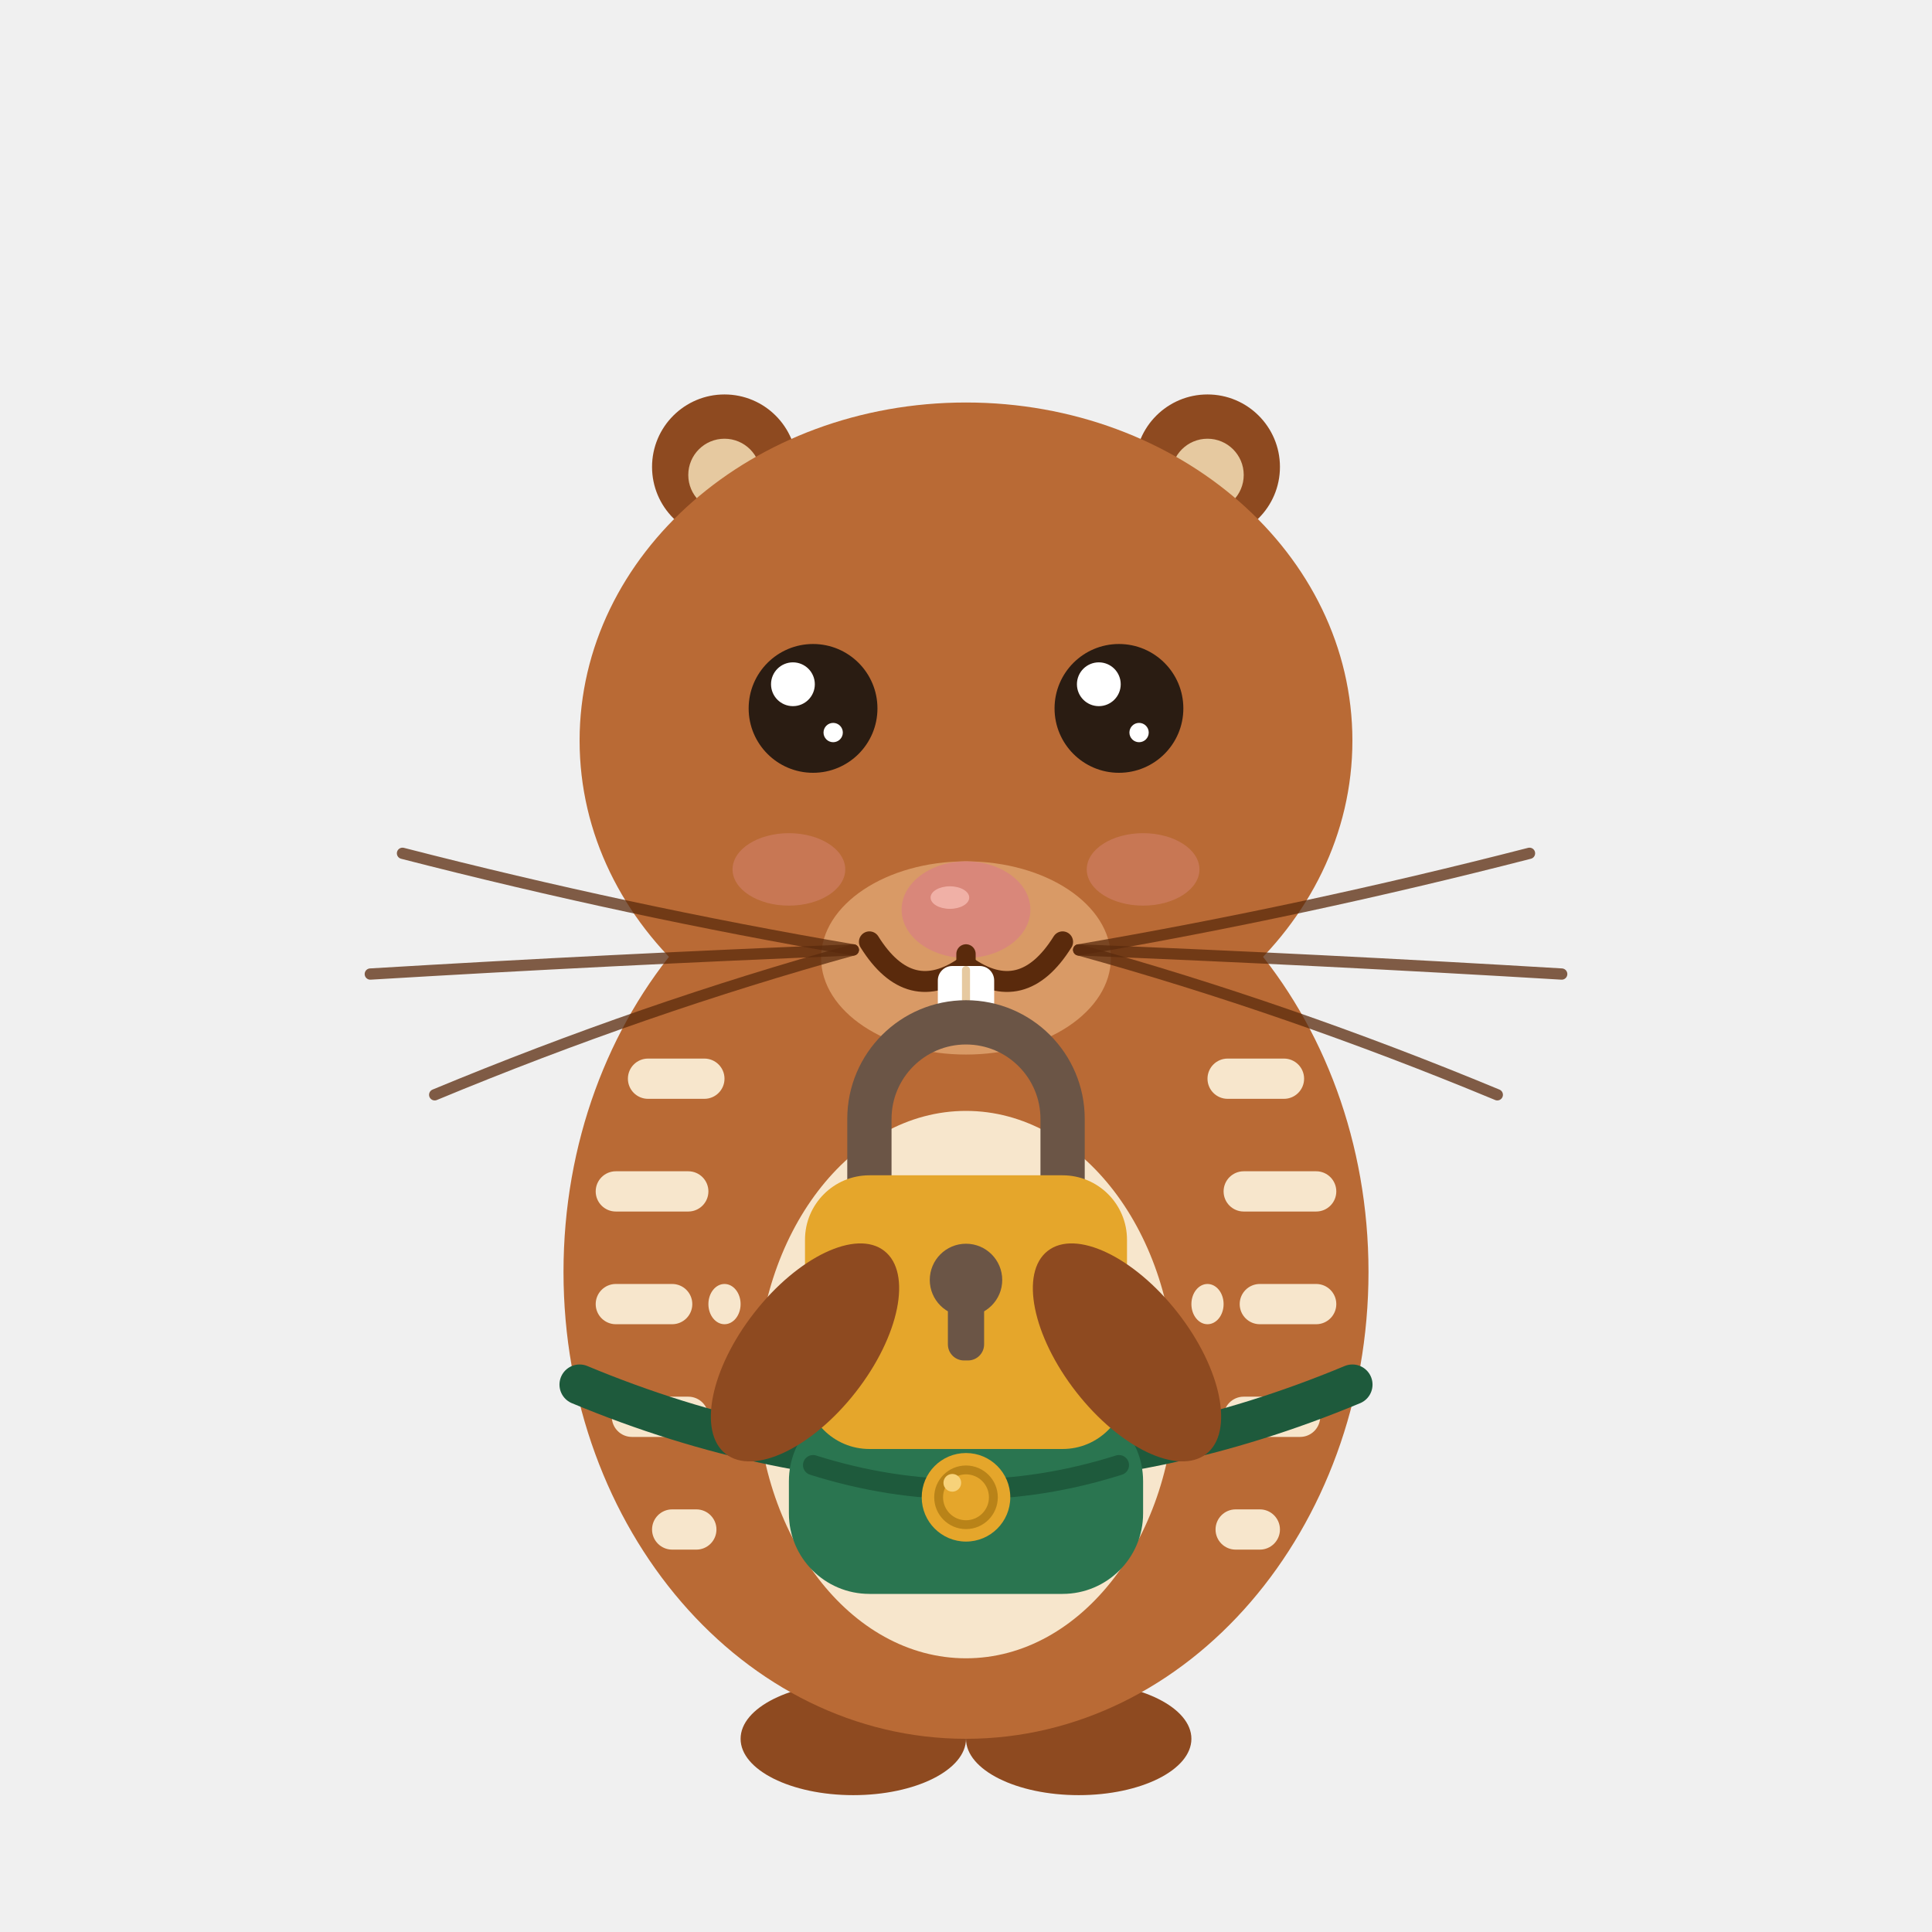
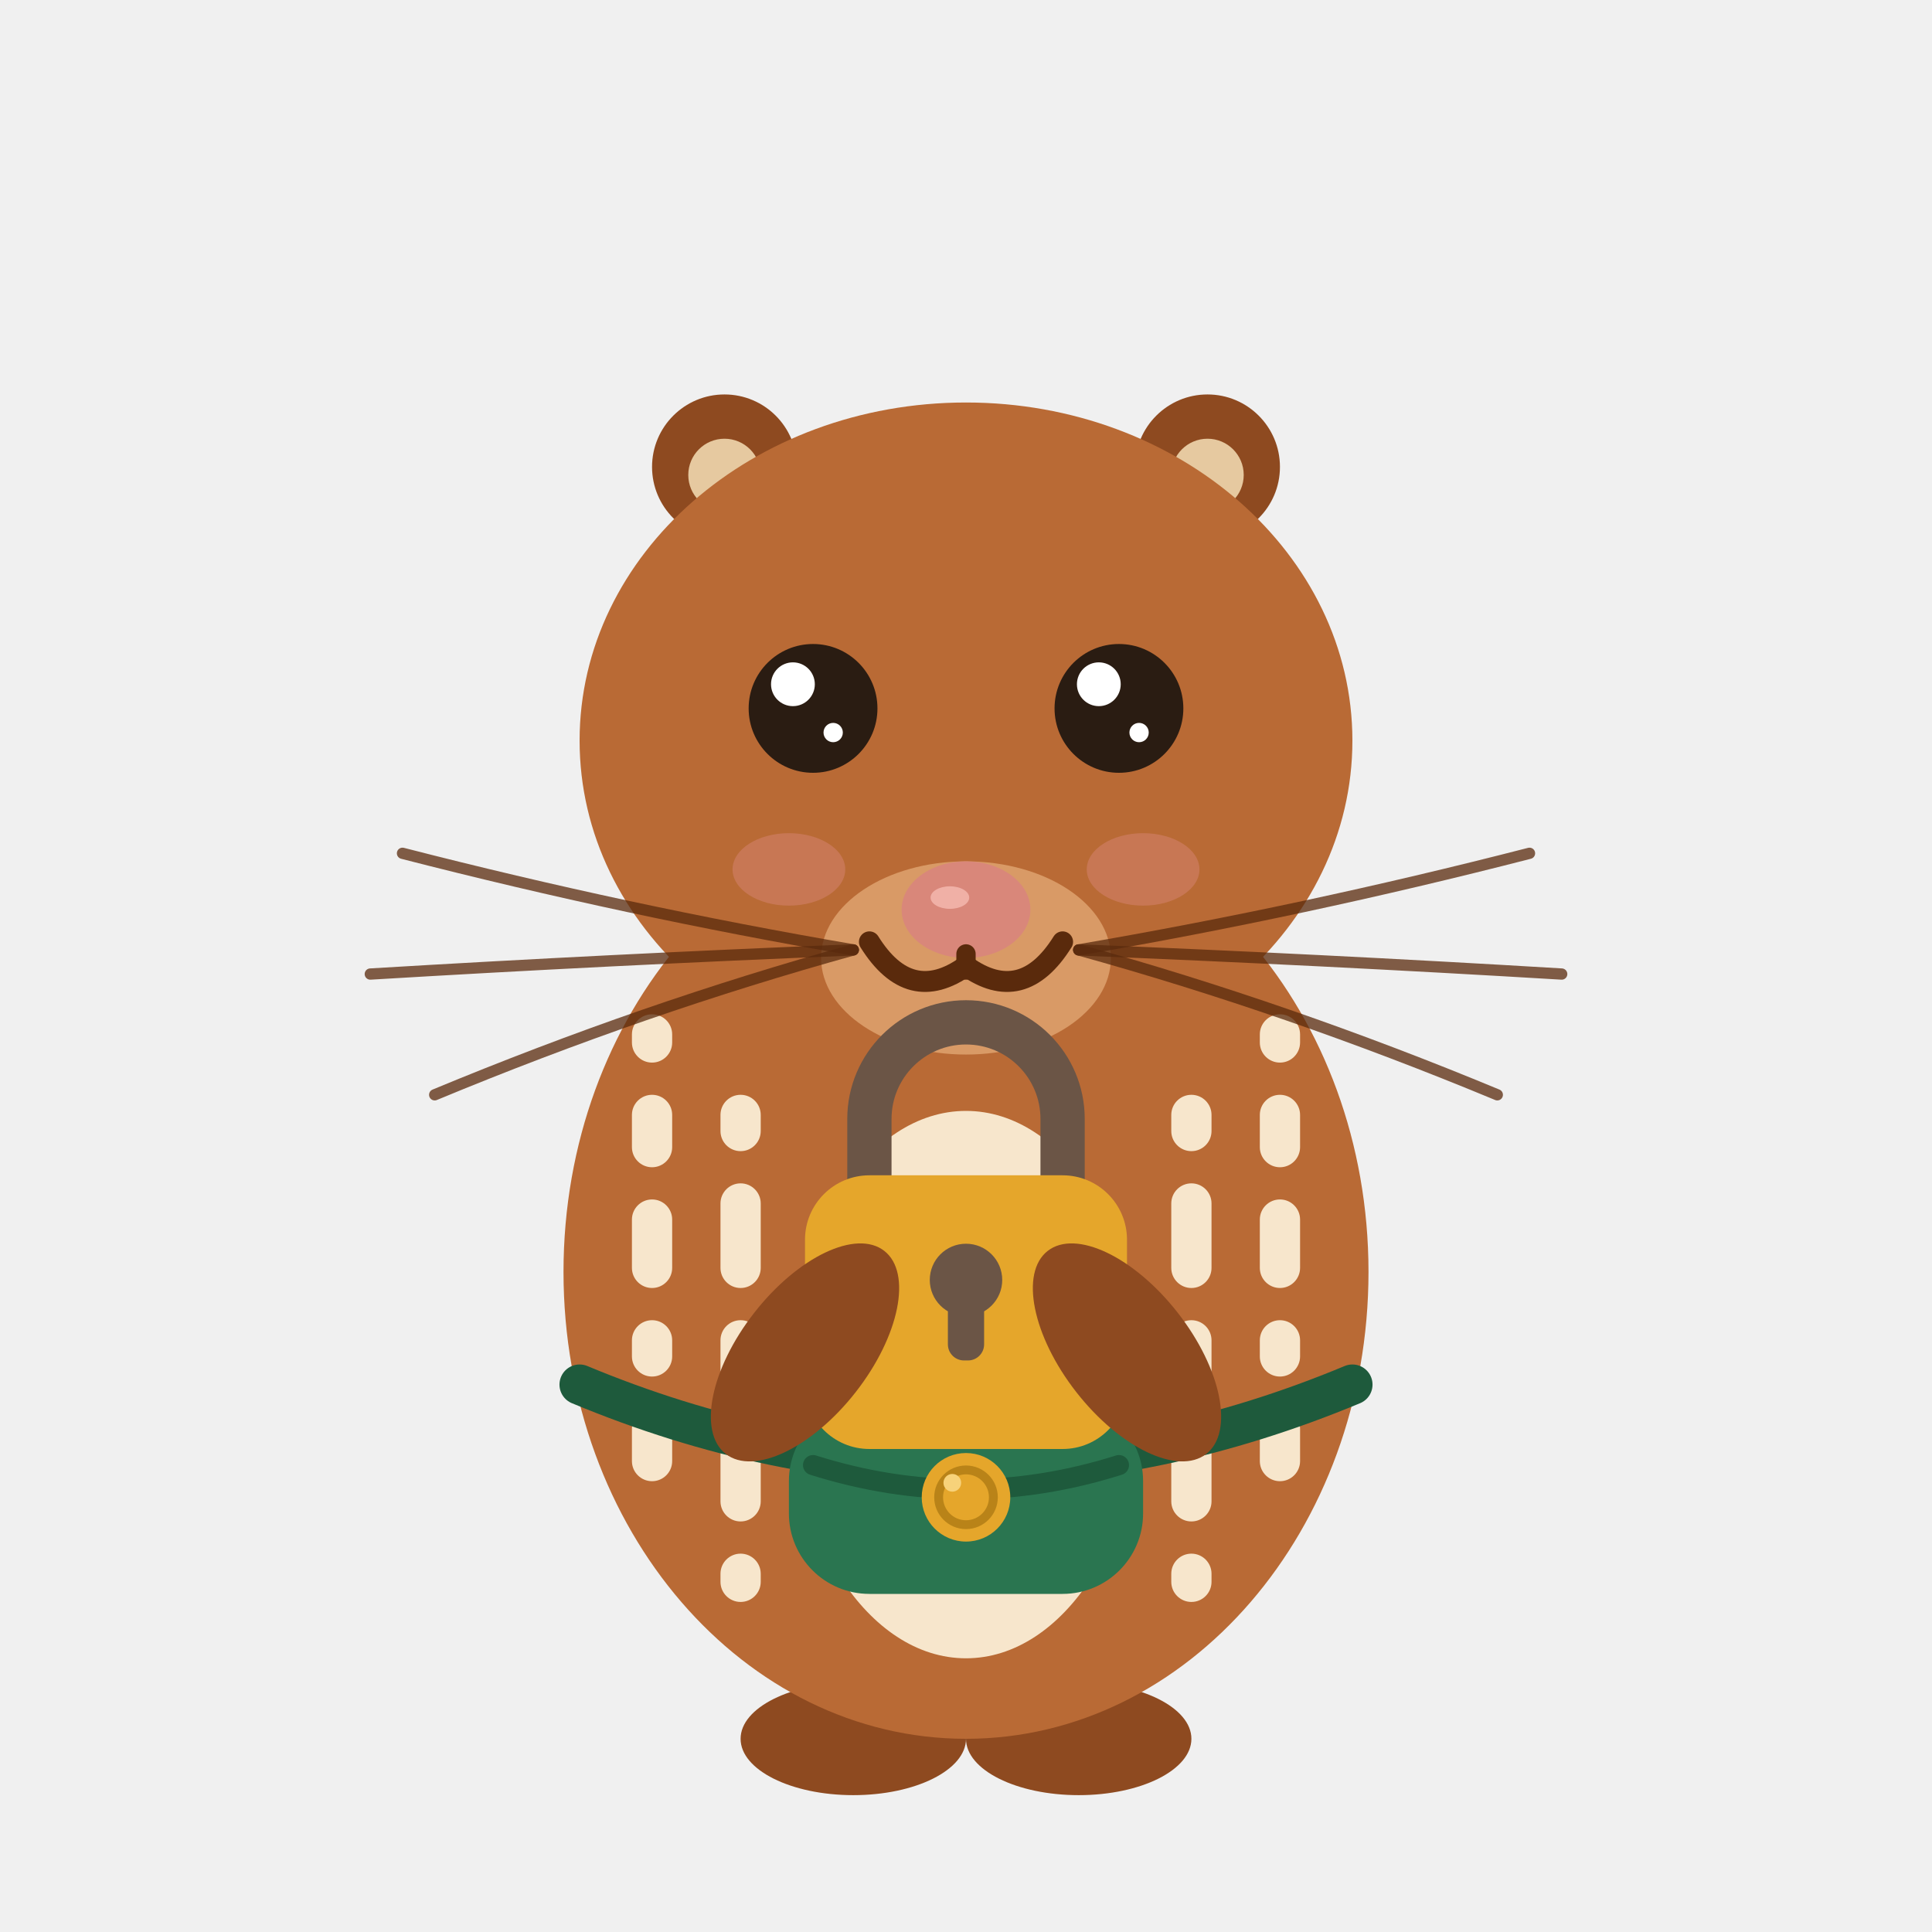
<svg xmlns="http://www.w3.org/2000/svg" viewBox="0 0 240 240" role="img" aria-labelledby="t">
  <ellipse cx="106" cy="216" rx="14" ry="7" fill="#8E4A20" />
  <ellipse cx="134" cy="216" rx="14" ry="7" fill="#8E4A20" />
  <circle cx="90" cy="58" r="9" fill="#8E4A20" />
  <circle cx="90" cy="59" r="4.5" fill="#E6C9A0" />
  <circle cx="150" cy="58" r="9" fill="#8E4A20" />
  <circle cx="150" cy="59" r="4.5" fill="#E6C9A0" />
  <ellipse cx="120" cy="158" rx="50" ry="58" fill="#B96A35" />
-   <rect x="78" y="131.5" width="12" height="5" rx="2.5" fill="#F7E6CC" />
-   <rect x="74" y="145.5" width="14" height="5" rx="2.5" fill="#F7E6CC" />
-   <rect x="74" y="159.5" width="12" height="5" rx="2.5" fill="#F7E6CC" />
-   <rect x="88" y="159.5" width="4" height="5" rx="2.5" fill="#F7E6CC" />
-   <rect x="76" y="173.5" width="12" height="5" rx="2.5" fill="#F7E6CC" />
-   <rect x="81" y="187.5" width="8" height="5" rx="2.5" fill="#F7E6CC" />
-   <rect x="150" y="131.5" width="12" height="5" rx="2.5" fill="#F7E6CC" />
-   <rect x="152" y="145.5" width="14" height="5" rx="2.5" fill="#F7E6CC" />
-   <rect x="154" y="159.5" width="12" height="5" rx="2.5" fill="#F7E6CC" />
-   <rect x="148" y="159.5" width="4" height="5" rx="2.5" fill="#F7E6CC" />
-   <rect x="152" y="173.5" width="12" height="5" rx="2.5" fill="#F7E6CC" />
-   <rect x="151" y="187.5" width="8" height="5" rx="2.5" fill="#F7E6CC" />
-   <ellipse cx="120" cy="172" rx="26" ry="34" fill="#F7E6CC" />
+   <rect x="78.5" y="126" width="5" height="6" rx="2.5" fill="#F7E6CC" />
+   <rect x="78.5" y="136" width="5" height="9" rx="2.5" fill="#F7E6CC" />
+   <rect x="78.5" y="149" width="5" height="11" rx="2.5" fill="#F7E6CC" />
+   <rect x="78.5" y="164" width="5" height="7" rx="2.5" fill="#F7E6CC" />
+   <rect x="78.5" y="175" width="5" height="9" rx="2.5" fill="#F7E6CC" />
+   <rect x="89.5" y="136" width="5" height="7" rx="2.5" fill="#F7E6CC" />
+   <rect x="89.5" y="147" width="5" height="13" rx="2.5" fill="#F7E6CC" />
+   <rect x="89.5" y="164" width="5" height="9" rx="2.5" fill="#F7E6CC" />
+   <rect x="89.5" y="177" width="5" height="12" rx="2.5" fill="#F7E6CC" />
+   <rect x="89.5" y="193" width="5" height="6" rx="2.5" fill="#F7E6CC" />
+   <rect x="156.5" y="126" width="5" height="6" rx="2.5" fill="#F7E6CC" />
+   <rect x="156.5" y="136" width="5" height="9" rx="2.5" fill="#F7E6CC" />
+   <rect x="156.5" y="149" width="5" height="11" rx="2.5" fill="#F7E6CC" />
+   <rect x="156.5" y="164" width="5" height="7" rx="2.5" fill="#F7E6CC" />
+   <rect x="156.5" y="175" width="5" height="9" rx="2.5" fill="#F7E6CC" />
+   <rect x="145.5" y="136" width="5" height="7" rx="2.5" fill="#F7E6CC" />
+   <rect x="145.5" y="147" width="5" height="13" rx="2.5" fill="#F7E6CC" />
+   <rect x="145.5" y="164" width="5" height="9" rx="2.5" fill="#F7E6CC" />
+   <rect x="145.5" y="177" width="5" height="12" rx="2.5" fill="#F7E6CC" />
+   <rect x="145.5" y="193" width="5" height="6" rx="2.5" fill="#F7E6CC" />
+   <ellipse cx="120" cy="172" rx="22" ry="34" fill="#F7E6CC" />
  <path d="M72 172 Q120 192 168 172" fill="none" stroke="#1E5A3C" stroke-width="5" stroke-linecap="round" stroke-linejoin="round" />
  <rect x="98" y="174" width="44" height="24" rx="10" fill="#2A7550" />
  <path d="M101 182 Q120 188 139 182" fill="none" stroke="#1E5A3C" stroke-width="2.5" stroke-linecap="round" stroke-linejoin="round" />
  <circle cx="120" cy="186" r="5.5" fill="#E5A62B" />
  <circle cx="120" cy="186" r="3.4" fill="none" stroke="#B98318" stroke-width="1.1" />
  <circle cx="118.3" cy="184.2" r="1.1" fill="#F7D27A" />
  <ellipse cx="120" cy="92" rx="48" ry="42" fill="#B96A35" />
  <ellipse cx="120" cy="114" rx="24" ry="20" fill="#B96A35" />
  <ellipse cx="120" cy="119" rx="18" ry="12" fill="#D99A66" />
  <ellipse cx="98" cy="108" rx="7" ry="4.5" fill="#D9877A" opacity="0.45" />
  <ellipse cx="142" cy="108" rx="7" ry="4.5" fill="#D9877A" opacity="0.45" />
  <circle cx="101" cy="88" r="8" fill="#2A1C12" />
  <circle cx="98.5" cy="85" r="2.72" fill="#FFFFFF" />
  <circle cx="103.5" cy="91" r="1.2" fill="#FFFFFF" />
  <circle cx="139" cy="88" r="8" fill="#2A1C12" />
  <circle cx="136.5" cy="85" r="2.72" fill="#FFFFFF" />
  <circle cx="141.5" cy="91" r="1.2" fill="#FFFFFF" />
  <path d="M106 118 Q78 113.2 50 106" fill="none" stroke="#5A2A0C" stroke-width="1.4" stroke-linecap="round" stroke-linejoin="round" opacity="0.75" />
  <path d="M106 118 Q76 119.2 46 121" fill="none" stroke="#5A2A0C" stroke-width="1.4" stroke-linecap="round" stroke-linejoin="round" opacity="0.75" />
  <path d="M106 118 Q80 125.2 54 136" fill="none" stroke="#5A2A0C" stroke-width="1.4" stroke-linecap="round" stroke-linejoin="round" opacity="0.75" />
  <path d="M134 118 Q162 113.2 190 106" fill="none" stroke="#5A2A0C" stroke-width="1.4" stroke-linecap="round" stroke-linejoin="round" opacity="0.75" />
  <path d="M134 118 Q164 119.2 194 121" fill="none" stroke="#5A2A0C" stroke-width="1.4" stroke-linecap="round" stroke-linejoin="round" opacity="0.75" />
  <path d="M134 118 Q160 125.2 186 136" fill="none" stroke="#5A2A0C" stroke-width="1.4" stroke-linecap="round" stroke-linejoin="round" opacity="0.75" />
  <ellipse cx="120" cy="113" rx="8" ry="6" fill="#D9877A" />
  <ellipse cx="118" cy="111.5" rx="2.4" ry="1.4" fill="#F0B0A6" />
  <path d="M120 118.5 V120.5" fill="none" stroke="#5A2A0C" stroke-width="2.4" stroke-linecap="round" stroke-linejoin="round" />
  <path d="M108 117 Q113 125 120 120 Q127 125 132 117" fill="none" stroke="#5A2A0C" stroke-width="2.6" stroke-linecap="round" stroke-linejoin="round" />
-   <rect x="116.5" y="120" width="7" height="7" rx="1.8" fill="#FFFFFF" />
-   <path d="M120 120.5 V126.5" fill="none" stroke="#E6C9A0" stroke-width="1" stroke-linecap="round" stroke-linejoin="round" />
  <path d="M108 150 v-11 a12 12 0 0 1 24 0 v11" fill="none" stroke="#6B5546" stroke-width="5.5" stroke-linecap="round" stroke-linejoin="round" />
  <rect x="100" y="146" width="40" height="34" rx="8" fill="#E5A62B" />
  <circle cx="120" cy="159" r="4.5" fill="#6B5546" />
  <rect x="117.75" y="160" width="4.5" height="9" rx="2" fill="#6B5546" />
  <ellipse cx="100" cy="168" rx="8" ry="16" fill="#8E4A20" transform="rotate(38 100 168)" />
  <ellipse cx="140" cy="168" rx="8" ry="16" fill="#8E4A20" transform="rotate(-38 140 168)" />
</svg>
